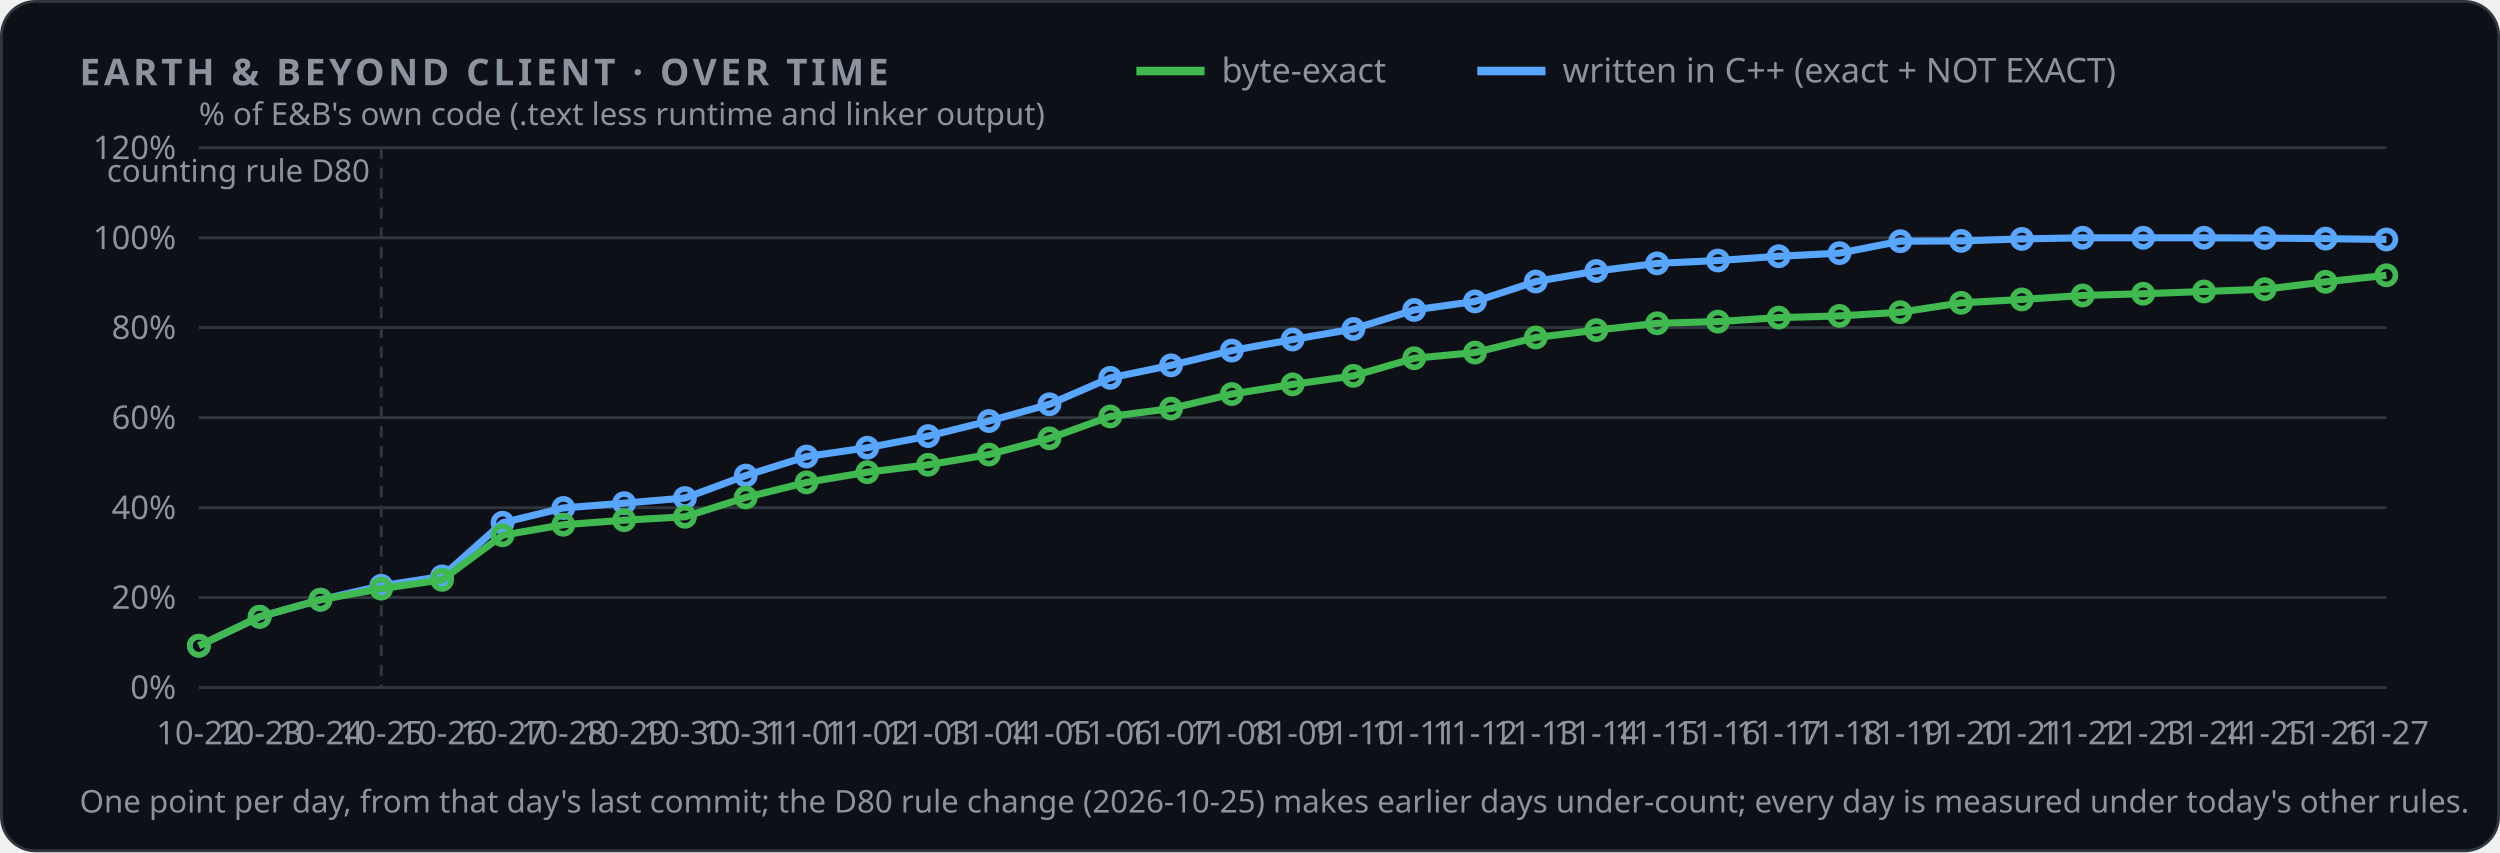
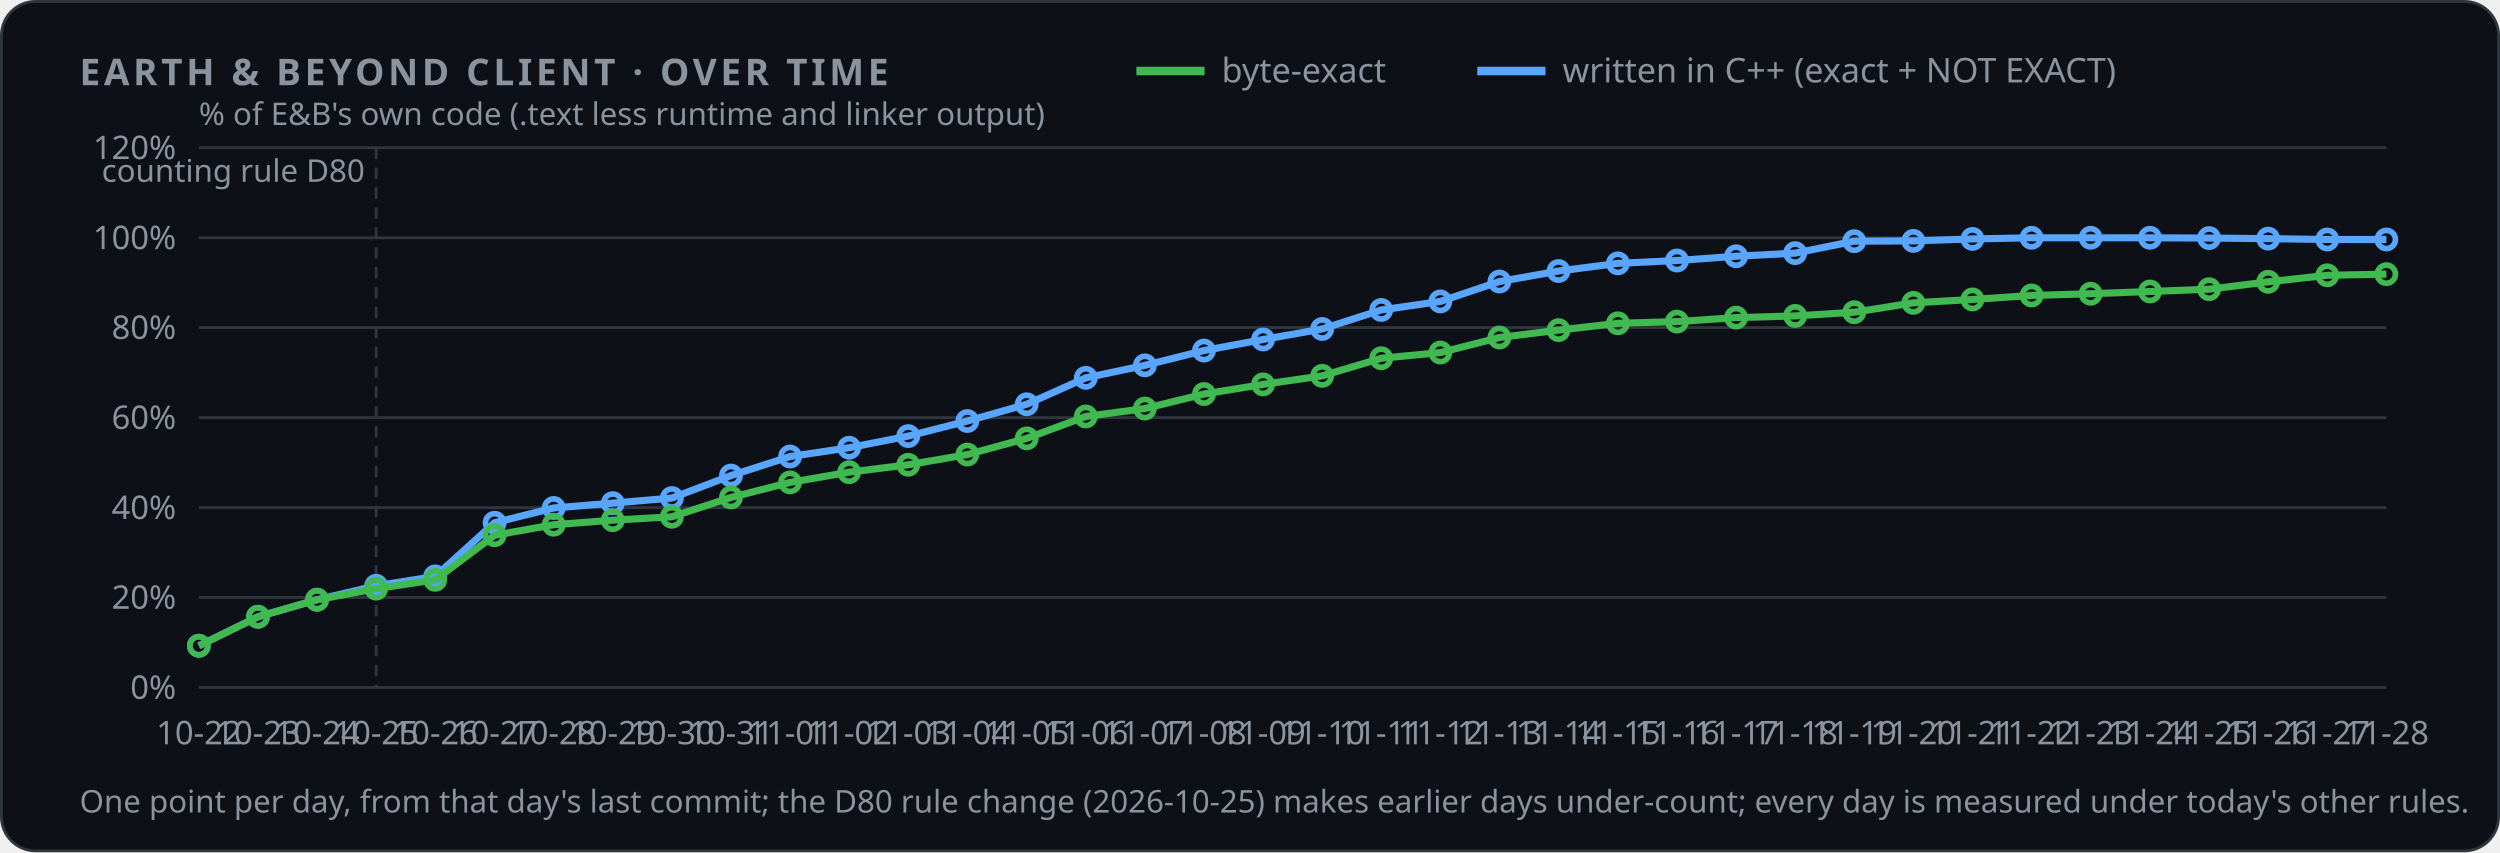
<svg xmlns="http://www.w3.org/2000/svg" width="880" height="300" viewBox="0 0 880 300" role="img" aria-labelledby="title desc">
  <style>
    .card { fill: #0d1117; stroke: #30363d; } .strong { fill: #f0f6fc; } .muted { fill: #8b949e; }
    .grid { stroke: #30363d; } .up { fill: #3fb950; } .down { fill: #f85149; }
    .s-exact { fill: #3fb950; } .s-notexact { fill: #d29922; } .s-stub { fill: #a371f7; }
    .s-third { fill: #238636; } .s-linker { fill: #1b4d2b; } .s-unattr { fill: #30363d; }
    .l-exact { stroke: #3fb950; } .l-written { stroke: #58a6ff; }
    @media (prefers-color-scheme: light) {
      .card { fill: #ffffff; stroke: #d0d7de; } .strong { fill: #1f2328; } .muted { fill: #59636e; }
      .grid { stroke: #d0d7de; } .up { fill: #1a7f37; } .down { fill: #cf222e; }
      .s-exact { fill: #1a7f37; } .s-third { fill: #4ac26b; } .s-linker { fill: #aceebb; } .s-unattr { fill: #d0d7de; }
      .l-exact { stroke: #1a7f37; } .l-written { stroke: #0969da; }
    }
  </style>
  <rect class="card" x="0.5" y="0.5" width="879" height="299" rx="12" />
  <g font-family="-apple-system,BlinkMacSystemFont,'Segoe UI','Noto Sans',Helvetica,Arial,sans-serif">
    <text x="28" y="30" class="muted" font-size="13" font-weight="600" letter-spacing="1.3">EARTH &amp; BEYOND CLIENT · OVER TIME</text>
    <line x1="400" x2="424" y1="25" y2="25" class="l-exact" stroke-width="3" />
    <text x="430" y="29" class="muted" font-size="12">byte-exact</text>
    <line x1="520" x2="544" y1="25" y2="25" class="l-written" stroke-width="3" />
    <text x="550" y="29" class="muted" font-size="12">written in C++ (exact + NOT EXACT)</text>
    <text x="70" y="44" class="muted" font-size="11">% of E&amp;B's own code (.text less runtime and linker output)</text>
    <line x1="70" x2="840" y1="242.0" y2="242.0" class="grid" />
    <text x="62" y="246.0" class="muted" font-size="11.5" text-anchor="end">0%</text>
    <line x1="70" x2="840" y1="210.3" y2="210.3" class="grid" />
    <text x="62" y="214.3" class="muted" font-size="11.5" text-anchor="end">20%</text>
    <line x1="70" x2="840" y1="178.7" y2="178.7" class="grid" />
    <text x="62" y="182.7" class="muted" font-size="11.5" text-anchor="end">40%</text>
    <line x1="70" x2="840" y1="147.0" y2="147.0" class="grid" />
    <text x="62" y="151.0" class="muted" font-size="11.5" text-anchor="end">60%</text>
    <line x1="70" x2="840" y1="115.3" y2="115.3" class="grid" />
    <text x="62" y="119.3" class="muted" font-size="11.5" text-anchor="end">80%</text>
    <line x1="70" x2="840" y1="83.7" y2="83.7" class="grid" />
    <text x="62" y="87.7" class="muted" font-size="11.5" text-anchor="end">100%</text>
    <line x1="70" x2="840" y1="52.0" y2="52.0" class="grid" />
    <text x="62" y="56.0" class="muted" font-size="11.5" text-anchor="end">120%</text>
    <text x="70.0" y="262" class="muted" font-size="11.5" text-anchor="middle">10-22</text>
-     <text x="91.4" y="262" class="muted" font-size="11.5" text-anchor="middle">10-23</text>
-     <text x="112.8" y="262" class="muted" font-size="11.5" text-anchor="middle">10-24</text>
-     <text x="134.2" y="262" class="muted" font-size="11.5" text-anchor="middle">10-25</text>
-     <text x="155.6" y="262" class="muted" font-size="11.5" text-anchor="middle">10-26</text>
-     <text x="176.9" y="262" class="muted" font-size="11.5" text-anchor="middle">10-27</text>
-     <text x="198.3" y="262" class="muted" font-size="11.5" text-anchor="middle">10-28</text>
-     <text x="219.7" y="262" class="muted" font-size="11.5" text-anchor="middle">10-29</text>
-     <text x="241.1" y="262" class="muted" font-size="11.5" text-anchor="middle">10-30</text>
-     <text x="262.5" y="262" class="muted" font-size="11.5" text-anchor="middle">10-31</text>
-     <text x="283.9" y="262" class="muted" font-size="11.5" text-anchor="middle">11-01</text>
-     <text x="305.3" y="262" class="muted" font-size="11.5" text-anchor="middle">11-02</text>
-     <text x="326.7" y="262" class="muted" font-size="11.5" text-anchor="middle">11-03</text>
-     <text x="348.1" y="262" class="muted" font-size="11.5" text-anchor="middle">11-04</text>
-     <text x="369.4" y="262" class="muted" font-size="11.5" text-anchor="middle">11-05</text>
-     <text x="390.8" y="262" class="muted" font-size="11.5" text-anchor="middle">11-06</text>
-     <text x="412.2" y="262" class="muted" font-size="11.5" text-anchor="middle">11-07</text>
-     <text x="433.6" y="262" class="muted" font-size="11.5" text-anchor="middle">11-08</text>
-     <text x="455.0" y="262" class="muted" font-size="11.5" text-anchor="middle">11-09</text>
-     <text x="476.4" y="262" class="muted" font-size="11.5" text-anchor="middle">11-10</text>
-     <text x="497.8" y="262" class="muted" font-size="11.5" text-anchor="middle">11-11</text>
-     <text x="519.2" y="262" class="muted" font-size="11.5" text-anchor="middle">11-12</text>
-     <text x="540.6" y="262" class="muted" font-size="11.5" text-anchor="middle">11-13</text>
-     <text x="561.9" y="262" class="muted" font-size="11.5" text-anchor="middle">11-14</text>
-     <text x="583.3" y="262" class="muted" font-size="11.5" text-anchor="middle">11-15</text>
-     <text x="604.7" y="262" class="muted" font-size="11.5" text-anchor="middle">11-16</text>
-     <text x="626.1" y="262" class="muted" font-size="11.5" text-anchor="middle">11-17</text>
-     <text x="647.5" y="262" class="muted" font-size="11.5" text-anchor="middle">11-18</text>
-     <text x="668.9" y="262" class="muted" font-size="11.5" text-anchor="middle">11-19</text>
-     <text x="690.3" y="262" class="muted" font-size="11.5" text-anchor="middle">11-20</text>
-     <text x="711.7" y="262" class="muted" font-size="11.5" text-anchor="middle">11-21</text>
-     <text x="733.1" y="262" class="muted" font-size="11.5" text-anchor="middle">11-22</text>
-     <text x="754.4" y="262" class="muted" font-size="11.5" text-anchor="middle">11-23</text>
-     <text x="775.8" y="262" class="muted" font-size="11.5" text-anchor="middle">11-24</text>
-     <text x="797.2" y="262" class="muted" font-size="11.5" text-anchor="middle">11-25</text>
-     <text x="818.6" y="262" class="muted" font-size="11.5" text-anchor="middle">11-26</text>
-     <text x="840.0" y="262" class="muted" font-size="11.5" text-anchor="middle">11-27</text>
-     <line x1="134.2" x2="134.2" y1="52" y2="242" class="grid" stroke-dasharray="4 3" />
-     <text x="130.2" y="64" class="muted" font-size="11" text-anchor="end">counting rule D80</text>
-     <polyline points="70.0,227.3 91.4,217.1 112.8,211.1 134.2,206.2 155.6,202.9 176.9,184.0 198.3,178.8 219.7,177.1 241.1,175.3 262.5,167.4 283.9,160.7 305.3,157.6 326.7,153.5 348.1,148.2 369.4,142.3 390.8,133.0 412.2,128.6 433.6,123.4 455.0,119.5 476.4,115.8 497.8,109.1 519.2,106.1 540.6,99.1 561.9,95.4 583.3,92.7 604.7,91.7 626.1,90.2 647.5,89.1 668.9,84.9 690.3,84.8 711.7,84.1 733.1,83.7 754.4,83.7 775.8,83.7 797.2,83.8 818.6,84.0 840.0,84.3" fill="none" class="l-written" stroke-width="2.5" stroke-linejoin="round" />
+     <text x="90.8" y="262" class="muted" font-size="11.5" text-anchor="middle">10-23</text>
+     <text x="111.6" y="262" class="muted" font-size="11.5" text-anchor="middle">10-24</text>
+     <text x="132.4" y="262" class="muted" font-size="11.5" text-anchor="middle">10-25</text>
+     <text x="153.2" y="262" class="muted" font-size="11.5" text-anchor="middle">10-26</text>
+     <text x="174.1" y="262" class="muted" font-size="11.5" text-anchor="middle">10-27</text>
+     <text x="194.9" y="262" class="muted" font-size="11.5" text-anchor="middle">10-28</text>
+     <text x="215.7" y="262" class="muted" font-size="11.5" text-anchor="middle">10-29</text>
+     <text x="236.5" y="262" class="muted" font-size="11.5" text-anchor="middle">10-30</text>
+     <text x="257.3" y="262" class="muted" font-size="11.5" text-anchor="middle">10-31</text>
+     <text x="278.1" y="262" class="muted" font-size="11.5" text-anchor="middle">11-01</text>
+     <text x="298.9" y="262" class="muted" font-size="11.5" text-anchor="middle">11-02</text>
+     <text x="319.7" y="262" class="muted" font-size="11.5" text-anchor="middle">11-03</text>
+     <text x="340.5" y="262" class="muted" font-size="11.5" text-anchor="middle">11-04</text>
+     <text x="361.4" y="262" class="muted" font-size="11.5" text-anchor="middle">11-05</text>
+     <text x="382.2" y="262" class="muted" font-size="11.5" text-anchor="middle">11-06</text>
+     <text x="403.0" y="262" class="muted" font-size="11.5" text-anchor="middle">11-07</text>
+     <text x="423.8" y="262" class="muted" font-size="11.5" text-anchor="middle">11-08</text>
+     <text x="444.6" y="262" class="muted" font-size="11.5" text-anchor="middle">11-09</text>
+     <text x="465.4" y="262" class="muted" font-size="11.5" text-anchor="middle">11-10</text>
+     <text x="486.2" y="262" class="muted" font-size="11.5" text-anchor="middle">11-11</text>
+     <text x="507.0" y="262" class="muted" font-size="11.5" text-anchor="middle">11-12</text>
+     <text x="527.8" y="262" class="muted" font-size="11.5" text-anchor="middle">11-13</text>
+     <text x="548.6" y="262" class="muted" font-size="11.5" text-anchor="middle">11-14</text>
+     <text x="569.5" y="262" class="muted" font-size="11.5" text-anchor="middle">11-15</text>
+     <text x="590.3" y="262" class="muted" font-size="11.5" text-anchor="middle">11-16</text>
+     <text x="611.1" y="262" class="muted" font-size="11.5" text-anchor="middle">11-17</text>
+     <text x="631.9" y="262" class="muted" font-size="11.5" text-anchor="middle">11-18</text>
+     <text x="652.7" y="262" class="muted" font-size="11.5" text-anchor="middle">11-19</text>
+     <text x="673.5" y="262" class="muted" font-size="11.5" text-anchor="middle">11-20</text>
+     <text x="694.3" y="262" class="muted" font-size="11.5" text-anchor="middle">11-21</text>
+     <text x="715.1" y="262" class="muted" font-size="11.5" text-anchor="middle">11-22</text>
+     <text x="735.9" y="262" class="muted" font-size="11.5" text-anchor="middle">11-23</text>
+     <text x="756.8" y="262" class="muted" font-size="11.5" text-anchor="middle">11-24</text>
+     <text x="777.6" y="262" class="muted" font-size="11.5" text-anchor="middle">11-25</text>
+     <text x="798.4" y="262" class="muted" font-size="11.5" text-anchor="middle">11-26</text>
+     <text x="819.2" y="262" class="muted" font-size="11.5" text-anchor="middle">11-27</text>
+     <text x="840.0" y="262" class="muted" font-size="11.5" text-anchor="middle">11-28</text>
+     <line x1="132.4" x2="132.4" y1="52" y2="242" class="grid" stroke-dasharray="4 3" />
+     <text x="128.4" y="64" class="muted" font-size="11" text-anchor="end">counting rule D80</text>
+     <polyline points="70.0,227.3 90.8,217.1 111.6,211.1 132.4,206.2 153.2,202.9 174.1,184.0 194.9,178.8 215.7,177.1 236.5,175.3 257.3,167.4 278.1,160.7 298.9,157.6 319.7,153.5 340.5,148.2 361.4,142.3 382.2,133.0 403.0,128.6 423.8,123.4 444.6,119.5 465.4,115.8 486.2,109.1 507.0,106.1 527.8,99.1 548.6,95.4 569.5,92.7 590.3,91.7 611.1,90.2 631.9,89.1 652.7,84.9 673.5,84.8 694.3,84.1 715.1,83.7 735.9,83.7 756.8,83.7 777.6,83.8 798.4,84.0 819.2,84.3 840.0,84.3" fill="none" class="l-written" stroke-width="2.5" stroke-linejoin="round" />
    <circle cx="70.0" cy="227.3" r="3.2" class="l-written" fill="none" stroke-width="2" />
-     <circle cx="91.4" cy="217.1" r="3.2" class="l-written" fill="none" stroke-width="2" />
-     <circle cx="112.8" cy="211.1" r="3.2" class="l-written" fill="none" stroke-width="2" />
-     <circle cx="134.2" cy="206.2" r="3.2" class="l-written" fill="none" stroke-width="2" />
-     <circle cx="155.6" cy="202.9" r="3.2" class="l-written" fill="none" stroke-width="2" />
-     <circle cx="176.9" cy="184.0" r="3.2" class="l-written" fill="none" stroke-width="2" />
-     <circle cx="198.3" cy="178.8" r="3.2" class="l-written" fill="none" stroke-width="2" />
-     <circle cx="219.7" cy="177.1" r="3.2" class="l-written" fill="none" stroke-width="2" />
-     <circle cx="241.1" cy="175.3" r="3.2" class="l-written" fill="none" stroke-width="2" />
-     <circle cx="262.5" cy="167.4" r="3.2" class="l-written" fill="none" stroke-width="2" />
-     <circle cx="283.9" cy="160.7" r="3.2" class="l-written" fill="none" stroke-width="2" />
-     <circle cx="305.3" cy="157.6" r="3.2" class="l-written" fill="none" stroke-width="2" />
-     <circle cx="326.7" cy="153.5" r="3.2" class="l-written" fill="none" stroke-width="2" />
-     <circle cx="348.1" cy="148.2" r="3.2" class="l-written" fill="none" stroke-width="2" />
-     <circle cx="369.4" cy="142.3" r="3.2" class="l-written" fill="none" stroke-width="2" />
-     <circle cx="390.8" cy="133.0" r="3.2" class="l-written" fill="none" stroke-width="2" />
-     <circle cx="412.2" cy="128.6" r="3.2" class="l-written" fill="none" stroke-width="2" />
-     <circle cx="433.6" cy="123.4" r="3.2" class="l-written" fill="none" stroke-width="2" />
-     <circle cx="455.0" cy="119.5" r="3.2" class="l-written" fill="none" stroke-width="2" />
-     <circle cx="476.4" cy="115.8" r="3.2" class="l-written" fill="none" stroke-width="2" />
-     <circle cx="497.8" cy="109.1" r="3.2" class="l-written" fill="none" stroke-width="2" />
-     <circle cx="519.2" cy="106.1" r="3.2" class="l-written" fill="none" stroke-width="2" />
-     <circle cx="540.6" cy="99.1" r="3.2" class="l-written" fill="none" stroke-width="2" />
-     <circle cx="561.9" cy="95.4" r="3.2" class="l-written" fill="none" stroke-width="2" />
-     <circle cx="583.3" cy="92.7" r="3.2" class="l-written" fill="none" stroke-width="2" />
-     <circle cx="604.7" cy="91.7" r="3.2" class="l-written" fill="none" stroke-width="2" />
-     <circle cx="626.1" cy="90.2" r="3.2" class="l-written" fill="none" stroke-width="2" />
-     <circle cx="647.5" cy="89.1" r="3.2" class="l-written" fill="none" stroke-width="2" />
-     <circle cx="668.9" cy="84.9" r="3.2" class="l-written" fill="none" stroke-width="2" />
-     <circle cx="690.3" cy="84.8" r="3.2" class="l-written" fill="none" stroke-width="2" />
-     <circle cx="711.7" cy="84.1" r="3.2" class="l-written" fill="none" stroke-width="2" />
-     <circle cx="733.1" cy="83.7" r="3.2" class="l-written" fill="none" stroke-width="2" />
-     <circle cx="754.4" cy="83.7" r="3.2" class="l-written" fill="none" stroke-width="2" />
-     <circle cx="775.8" cy="83.7" r="3.2" class="l-written" fill="none" stroke-width="2" />
-     <circle cx="797.2" cy="83.8" r="3.2" class="l-written" fill="none" stroke-width="2" />
-     <circle cx="818.6" cy="84.0" r="3.2" class="l-written" fill="none" stroke-width="2" />
+     <circle cx="90.8" cy="217.1" r="3.2" class="l-written" fill="none" stroke-width="2" />
+     <circle cx="111.6" cy="211.1" r="3.2" class="l-written" fill="none" stroke-width="2" />
+     <circle cx="132.4" cy="206.2" r="3.2" class="l-written" fill="none" stroke-width="2" />
+     <circle cx="153.2" cy="202.9" r="3.2" class="l-written" fill="none" stroke-width="2" />
+     <circle cx="174.1" cy="184.0" r="3.2" class="l-written" fill="none" stroke-width="2" />
+     <circle cx="194.9" cy="178.8" r="3.2" class="l-written" fill="none" stroke-width="2" />
+     <circle cx="215.7" cy="177.1" r="3.2" class="l-written" fill="none" stroke-width="2" />
+     <circle cx="236.5" cy="175.3" r="3.2" class="l-written" fill="none" stroke-width="2" />
+     <circle cx="257.3" cy="167.4" r="3.2" class="l-written" fill="none" stroke-width="2" />
+     <circle cx="278.1" cy="160.7" r="3.2" class="l-written" fill="none" stroke-width="2" />
+     <circle cx="298.9" cy="157.6" r="3.2" class="l-written" fill="none" stroke-width="2" />
+     <circle cx="319.7" cy="153.5" r="3.2" class="l-written" fill="none" stroke-width="2" />
+     <circle cx="340.5" cy="148.2" r="3.2" class="l-written" fill="none" stroke-width="2" />
+     <circle cx="361.4" cy="142.3" r="3.2" class="l-written" fill="none" stroke-width="2" />
+     <circle cx="382.2" cy="133.0" r="3.2" class="l-written" fill="none" stroke-width="2" />
+     <circle cx="403.0" cy="128.6" r="3.2" class="l-written" fill="none" stroke-width="2" />
+     <circle cx="423.8" cy="123.4" r="3.2" class="l-written" fill="none" stroke-width="2" />
+     <circle cx="444.6" cy="119.5" r="3.2" class="l-written" fill="none" stroke-width="2" />
+     <circle cx="465.4" cy="115.8" r="3.2" class="l-written" fill="none" stroke-width="2" />
+     <circle cx="486.2" cy="109.1" r="3.2" class="l-written" fill="none" stroke-width="2" />
+     <circle cx="507.0" cy="106.1" r="3.2" class="l-written" fill="none" stroke-width="2" />
+     <circle cx="527.8" cy="99.1" r="3.2" class="l-written" fill="none" stroke-width="2" />
+     <circle cx="548.6" cy="95.4" r="3.2" class="l-written" fill="none" stroke-width="2" />
+     <circle cx="569.5" cy="92.7" r="3.2" class="l-written" fill="none" stroke-width="2" />
+     <circle cx="590.3" cy="91.7" r="3.2" class="l-written" fill="none" stroke-width="2" />
+     <circle cx="611.1" cy="90.2" r="3.2" class="l-written" fill="none" stroke-width="2" />
+     <circle cx="631.9" cy="89.1" r="3.2" class="l-written" fill="none" stroke-width="2" />
+     <circle cx="652.7" cy="84.9" r="3.2" class="l-written" fill="none" stroke-width="2" />
+     <circle cx="673.5" cy="84.8" r="3.2" class="l-written" fill="none" stroke-width="2" />
+     <circle cx="694.3" cy="84.1" r="3.2" class="l-written" fill="none" stroke-width="2" />
+     <circle cx="715.1" cy="83.7" r="3.2" class="l-written" fill="none" stroke-width="2" />
+     <circle cx="735.9" cy="83.7" r="3.2" class="l-written" fill="none" stroke-width="2" />
+     <circle cx="756.8" cy="83.7" r="3.2" class="l-written" fill="none" stroke-width="2" />
+     <circle cx="777.6" cy="83.8" r="3.2" class="l-written" fill="none" stroke-width="2" />
+     <circle cx="798.4" cy="84.0" r="3.2" class="l-written" fill="none" stroke-width="2" />
+     <circle cx="819.2" cy="84.3" r="3.2" class="l-written" fill="none" stroke-width="2" />
    <circle cx="840.0" cy="84.3" r="3.2" class="l-written" fill="none" stroke-width="2" />
-     <polyline points="70.0,227.3 91.4,217.1 112.8,211.1 134.2,207.2 155.6,204.1 176.9,188.4 198.3,184.7 219.7,183.1 241.1,181.9 262.5,175.1 283.9,169.8 305.3,166.2 326.7,163.6 348.1,160.0 369.4,154.3 390.8,146.6 412.2,143.8 433.6,138.7 455.0,135.3 476.4,132.3 497.8,126.1 519.2,124.1 540.6,118.8 561.9,116.2 583.3,113.8 604.7,113.2 626.1,111.8 647.5,111.2 668.9,109.9 690.3,106.6 711.7,105.4 733.1,104.0 754.4,103.4 775.8,102.6 797.2,101.8 818.6,99.2 840.0,96.9" fill="none" class="l-exact" stroke-width="2.5" stroke-linejoin="round" />
+     <polyline points="70.0,227.3 90.8,217.1 111.6,211.1 132.4,207.2 153.2,204.1 174.1,188.4 194.9,184.7 215.7,183.1 236.5,181.9 257.3,175.1 278.1,169.8 298.9,166.2 319.7,163.6 340.5,160.0 361.4,154.3 382.2,146.6 403.0,143.8 423.8,138.7 444.6,135.3 465.4,132.3 486.2,126.1 507.0,124.1 527.8,118.8 548.6,116.2 569.5,113.8 590.3,113.2 611.1,111.8 631.9,111.2 652.7,109.9 673.5,106.6 694.3,105.4 715.1,104.0 735.9,103.4 756.8,102.6 777.6,101.8 798.4,99.2 819.2,96.9 840.0,96.5" fill="none" class="l-exact" stroke-width="2.5" stroke-linejoin="round" />
    <circle cx="70.0" cy="227.3" r="3.2" class="l-exact" fill="none" stroke-width="2" />
-     <circle cx="91.4" cy="217.1" r="3.2" class="l-exact" fill="none" stroke-width="2" />
-     <circle cx="112.8" cy="211.1" r="3.2" class="l-exact" fill="none" stroke-width="2" />
-     <circle cx="134.2" cy="207.2" r="3.2" class="l-exact" fill="none" stroke-width="2" />
-     <circle cx="155.6" cy="204.1" r="3.2" class="l-exact" fill="none" stroke-width="2" />
-     <circle cx="176.9" cy="188.4" r="3.2" class="l-exact" fill="none" stroke-width="2" />
-     <circle cx="198.3" cy="184.7" r="3.2" class="l-exact" fill="none" stroke-width="2" />
-     <circle cx="219.7" cy="183.1" r="3.2" class="l-exact" fill="none" stroke-width="2" />
-     <circle cx="241.1" cy="181.9" r="3.2" class="l-exact" fill="none" stroke-width="2" />
-     <circle cx="262.5" cy="175.1" r="3.2" class="l-exact" fill="none" stroke-width="2" />
-     <circle cx="283.9" cy="169.8" r="3.2" class="l-exact" fill="none" stroke-width="2" />
-     <circle cx="305.3" cy="166.2" r="3.2" class="l-exact" fill="none" stroke-width="2" />
-     <circle cx="326.7" cy="163.6" r="3.2" class="l-exact" fill="none" stroke-width="2" />
-     <circle cx="348.1" cy="160.0" r="3.2" class="l-exact" fill="none" stroke-width="2" />
-     <circle cx="369.4" cy="154.3" r="3.2" class="l-exact" fill="none" stroke-width="2" />
-     <circle cx="390.8" cy="146.6" r="3.2" class="l-exact" fill="none" stroke-width="2" />
-     <circle cx="412.2" cy="143.8" r="3.2" class="l-exact" fill="none" stroke-width="2" />
-     <circle cx="433.6" cy="138.7" r="3.2" class="l-exact" fill="none" stroke-width="2" />
-     <circle cx="455.0" cy="135.3" r="3.2" class="l-exact" fill="none" stroke-width="2" />
-     <circle cx="476.4" cy="132.3" r="3.2" class="l-exact" fill="none" stroke-width="2" />
-     <circle cx="497.8" cy="126.1" r="3.2" class="l-exact" fill="none" stroke-width="2" />
-     <circle cx="519.2" cy="124.1" r="3.2" class="l-exact" fill="none" stroke-width="2" />
-     <circle cx="540.6" cy="118.8" r="3.2" class="l-exact" fill="none" stroke-width="2" />
-     <circle cx="561.9" cy="116.2" r="3.2" class="l-exact" fill="none" stroke-width="2" />
-     <circle cx="583.3" cy="113.8" r="3.2" class="l-exact" fill="none" stroke-width="2" />
-     <circle cx="604.7" cy="113.2" r="3.2" class="l-exact" fill="none" stroke-width="2" />
-     <circle cx="626.1" cy="111.8" r="3.2" class="l-exact" fill="none" stroke-width="2" />
-     <circle cx="647.5" cy="111.2" r="3.2" class="l-exact" fill="none" stroke-width="2" />
-     <circle cx="668.9" cy="109.9" r="3.2" class="l-exact" fill="none" stroke-width="2" />
-     <circle cx="690.3" cy="106.6" r="3.2" class="l-exact" fill="none" stroke-width="2" />
-     <circle cx="711.7" cy="105.4" r="3.2" class="l-exact" fill="none" stroke-width="2" />
-     <circle cx="733.1" cy="104.0" r="3.2" class="l-exact" fill="none" stroke-width="2" />
-     <circle cx="754.4" cy="103.4" r="3.2" class="l-exact" fill="none" stroke-width="2" />
-     <circle cx="775.8" cy="102.6" r="3.2" class="l-exact" fill="none" stroke-width="2" />
-     <circle cx="797.2" cy="101.8" r="3.2" class="l-exact" fill="none" stroke-width="2" />
-     <circle cx="818.6" cy="99.2" r="3.2" class="l-exact" fill="none" stroke-width="2" />
-     <circle cx="840.0" cy="96.9" r="3.2" class="l-exact" fill="none" stroke-width="2" />
+     <circle cx="90.8" cy="217.1" r="3.2" class="l-exact" fill="none" stroke-width="2" />
+     <circle cx="111.6" cy="211.1" r="3.2" class="l-exact" fill="none" stroke-width="2" />
+     <circle cx="132.4" cy="207.2" r="3.2" class="l-exact" fill="none" stroke-width="2" />
+     <circle cx="153.2" cy="204.1" r="3.2" class="l-exact" fill="none" stroke-width="2" />
+     <circle cx="174.1" cy="188.4" r="3.2" class="l-exact" fill="none" stroke-width="2" />
+     <circle cx="194.9" cy="184.7" r="3.2" class="l-exact" fill="none" stroke-width="2" />
+     <circle cx="215.7" cy="183.1" r="3.2" class="l-exact" fill="none" stroke-width="2" />
+     <circle cx="236.5" cy="181.9" r="3.2" class="l-exact" fill="none" stroke-width="2" />
+     <circle cx="257.3" cy="175.1" r="3.2" class="l-exact" fill="none" stroke-width="2" />
+     <circle cx="278.1" cy="169.8" r="3.2" class="l-exact" fill="none" stroke-width="2" />
+     <circle cx="298.9" cy="166.2" r="3.2" class="l-exact" fill="none" stroke-width="2" />
+     <circle cx="319.7" cy="163.6" r="3.2" class="l-exact" fill="none" stroke-width="2" />
+     <circle cx="340.5" cy="160.0" r="3.2" class="l-exact" fill="none" stroke-width="2" />
+     <circle cx="361.4" cy="154.3" r="3.2" class="l-exact" fill="none" stroke-width="2" />
+     <circle cx="382.2" cy="146.6" r="3.2" class="l-exact" fill="none" stroke-width="2" />
+     <circle cx="403.0" cy="143.8" r="3.2" class="l-exact" fill="none" stroke-width="2" />
+     <circle cx="423.8" cy="138.7" r="3.2" class="l-exact" fill="none" stroke-width="2" />
+     <circle cx="444.6" cy="135.3" r="3.2" class="l-exact" fill="none" stroke-width="2" />
+     <circle cx="465.4" cy="132.3" r="3.2" class="l-exact" fill="none" stroke-width="2" />
+     <circle cx="486.2" cy="126.1" r="3.2" class="l-exact" fill="none" stroke-width="2" />
+     <circle cx="507.0" cy="124.1" r="3.2" class="l-exact" fill="none" stroke-width="2" />
+     <circle cx="527.8" cy="118.8" r="3.2" class="l-exact" fill="none" stroke-width="2" />
+     <circle cx="548.6" cy="116.2" r="3.2" class="l-exact" fill="none" stroke-width="2" />
+     <circle cx="569.5" cy="113.8" r="3.2" class="l-exact" fill="none" stroke-width="2" />
+     <circle cx="590.3" cy="113.2" r="3.2" class="l-exact" fill="none" stroke-width="2" />
+     <circle cx="611.1" cy="111.8" r="3.2" class="l-exact" fill="none" stroke-width="2" />
+     <circle cx="631.9" cy="111.2" r="3.2" class="l-exact" fill="none" stroke-width="2" />
+     <circle cx="652.7" cy="109.9" r="3.2" class="l-exact" fill="none" stroke-width="2" />
+     <circle cx="673.5" cy="106.6" r="3.2" class="l-exact" fill="none" stroke-width="2" />
+     <circle cx="694.3" cy="105.4" r="3.2" class="l-exact" fill="none" stroke-width="2" />
+     <circle cx="715.1" cy="104.0" r="3.2" class="l-exact" fill="none" stroke-width="2" />
+     <circle cx="735.9" cy="103.4" r="3.2" class="l-exact" fill="none" stroke-width="2" />
+     <circle cx="756.8" cy="102.6" r="3.2" class="l-exact" fill="none" stroke-width="2" />
+     <circle cx="777.6" cy="101.8" r="3.2" class="l-exact" fill="none" stroke-width="2" />
+     <circle cx="798.4" cy="99.2" r="3.2" class="l-exact" fill="none" stroke-width="2" />
+     <circle cx="819.2" cy="96.9" r="3.2" class="l-exact" fill="none" stroke-width="2" />
+     <circle cx="840.0" cy="96.5" r="3.2" class="l-exact" fill="none" stroke-width="2" />
    <text x="28" y="286" class="muted" font-size="11">One point per day, from that day's last commit; the D80 rule change (2026-10-25) makes earlier days under-count; every day is measured under today's other rules.</text>
  </g>
</svg>
